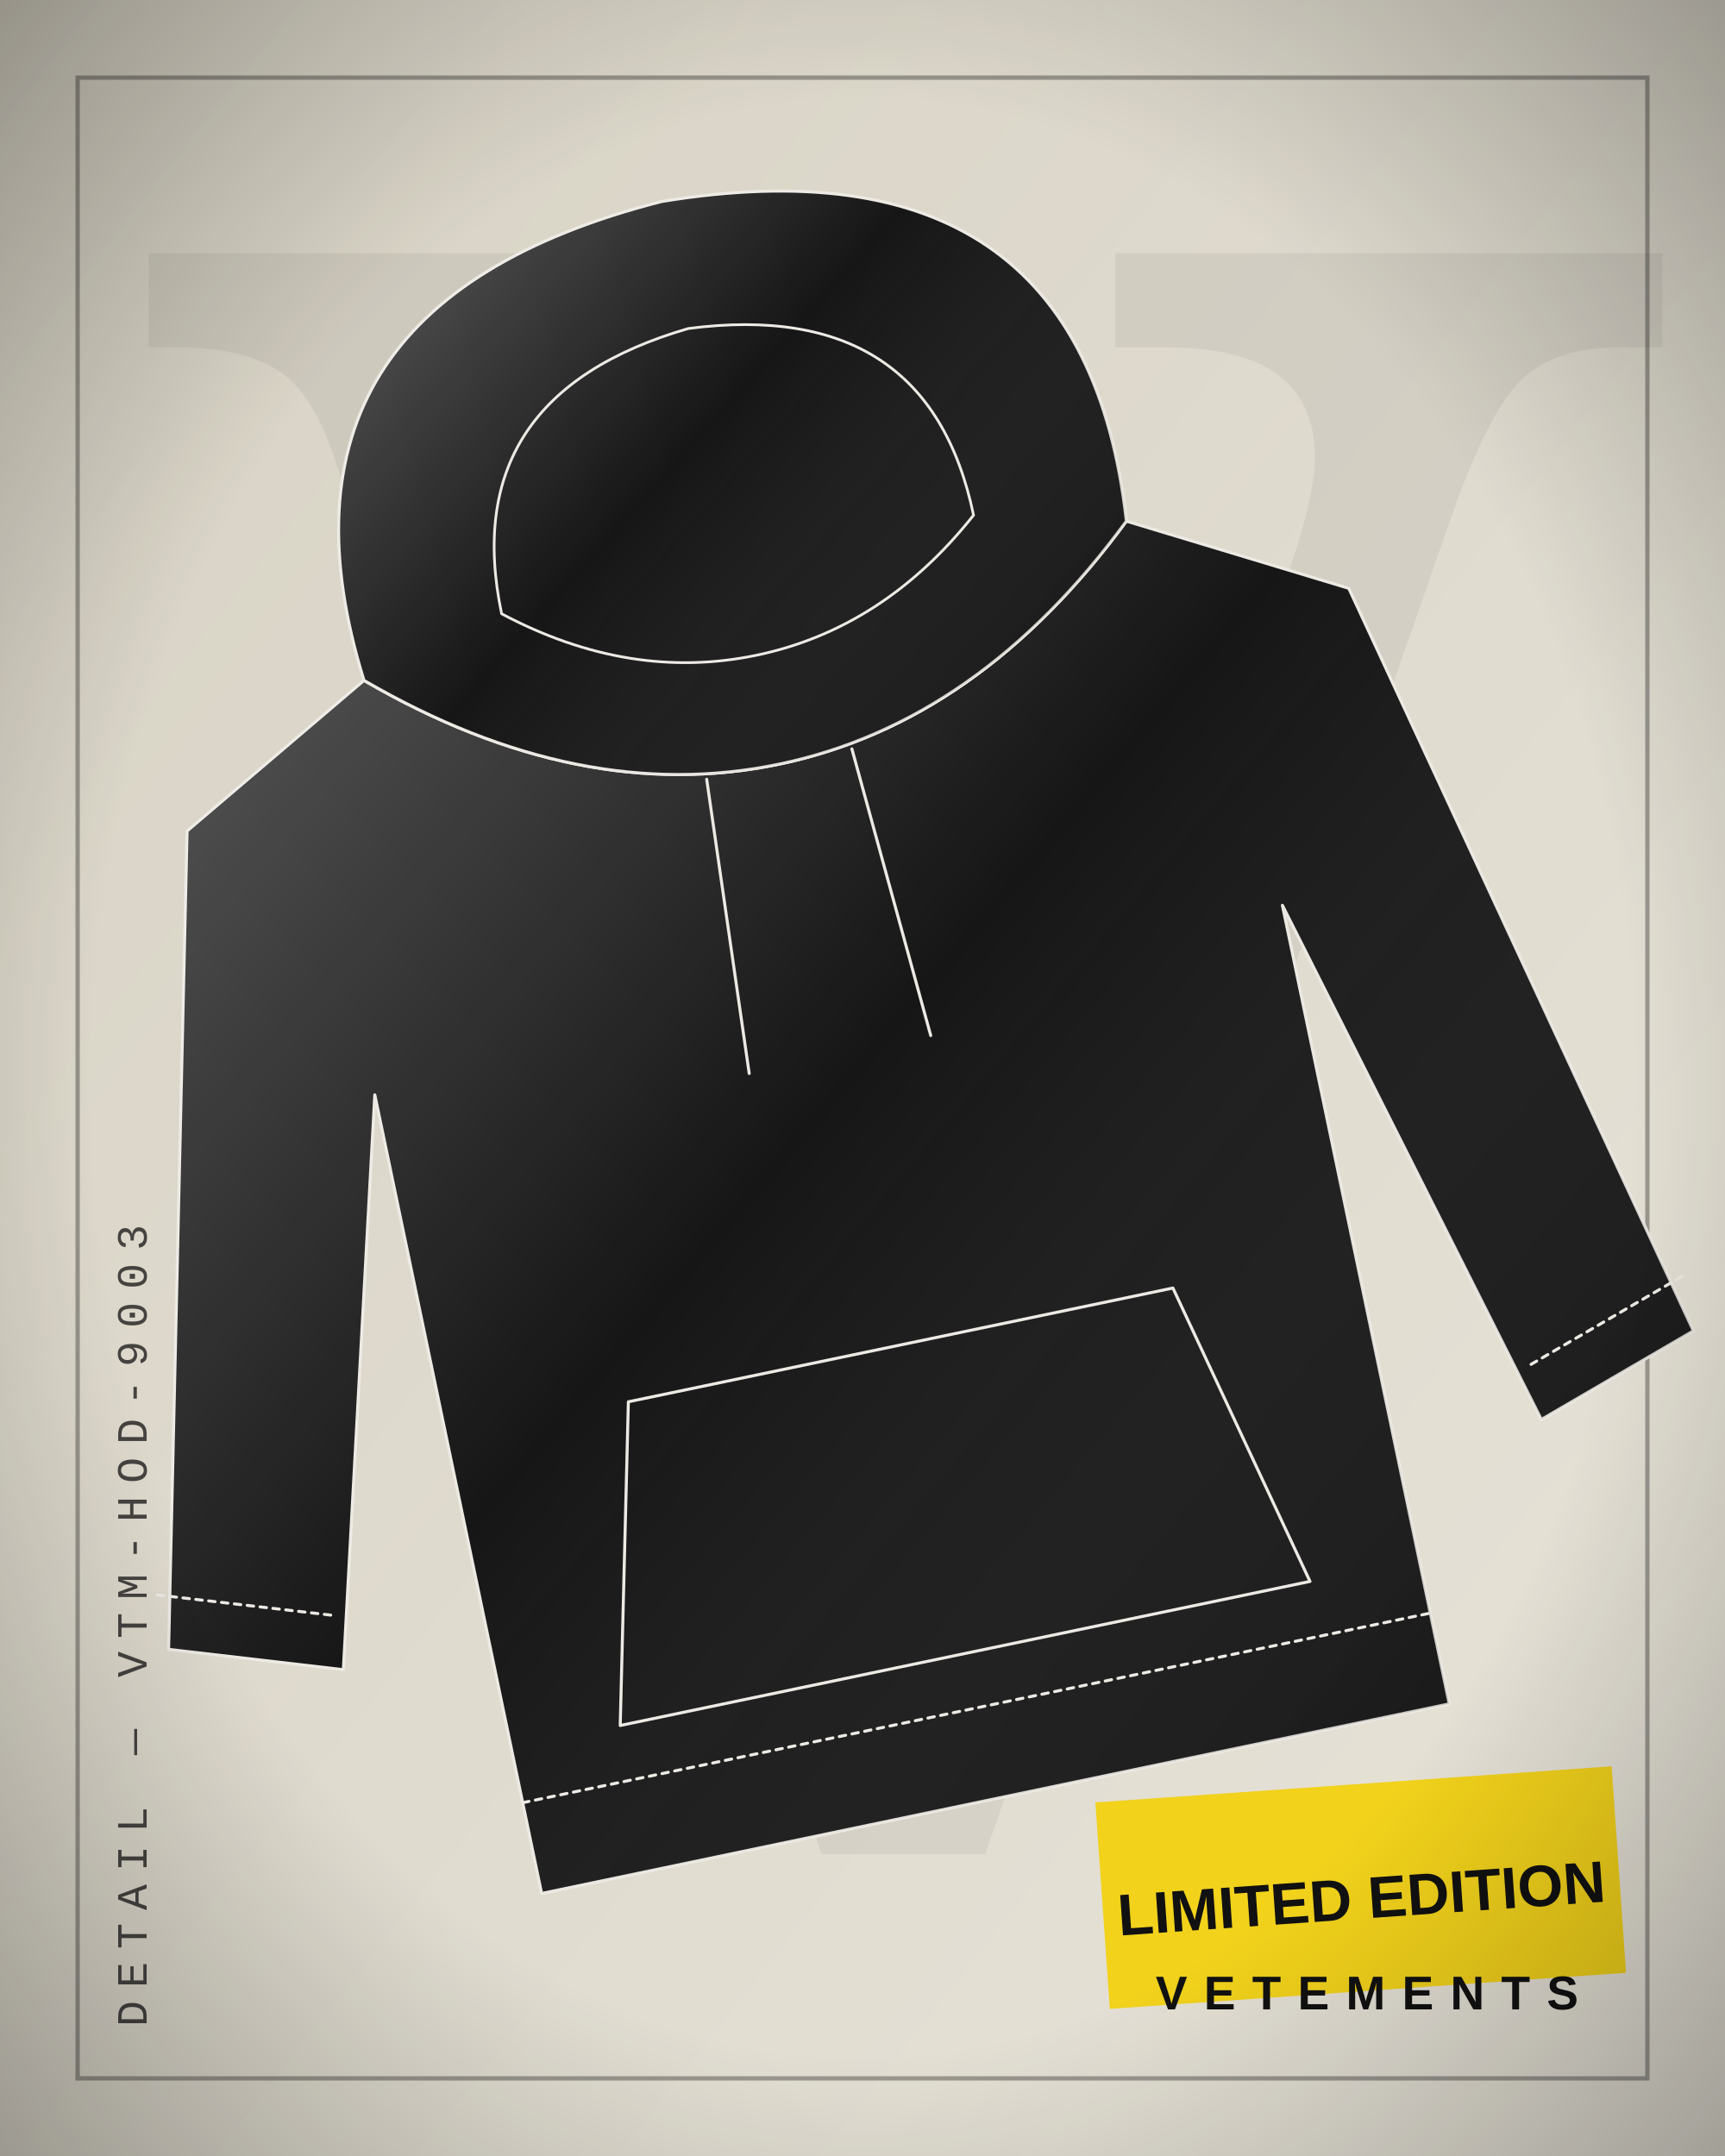
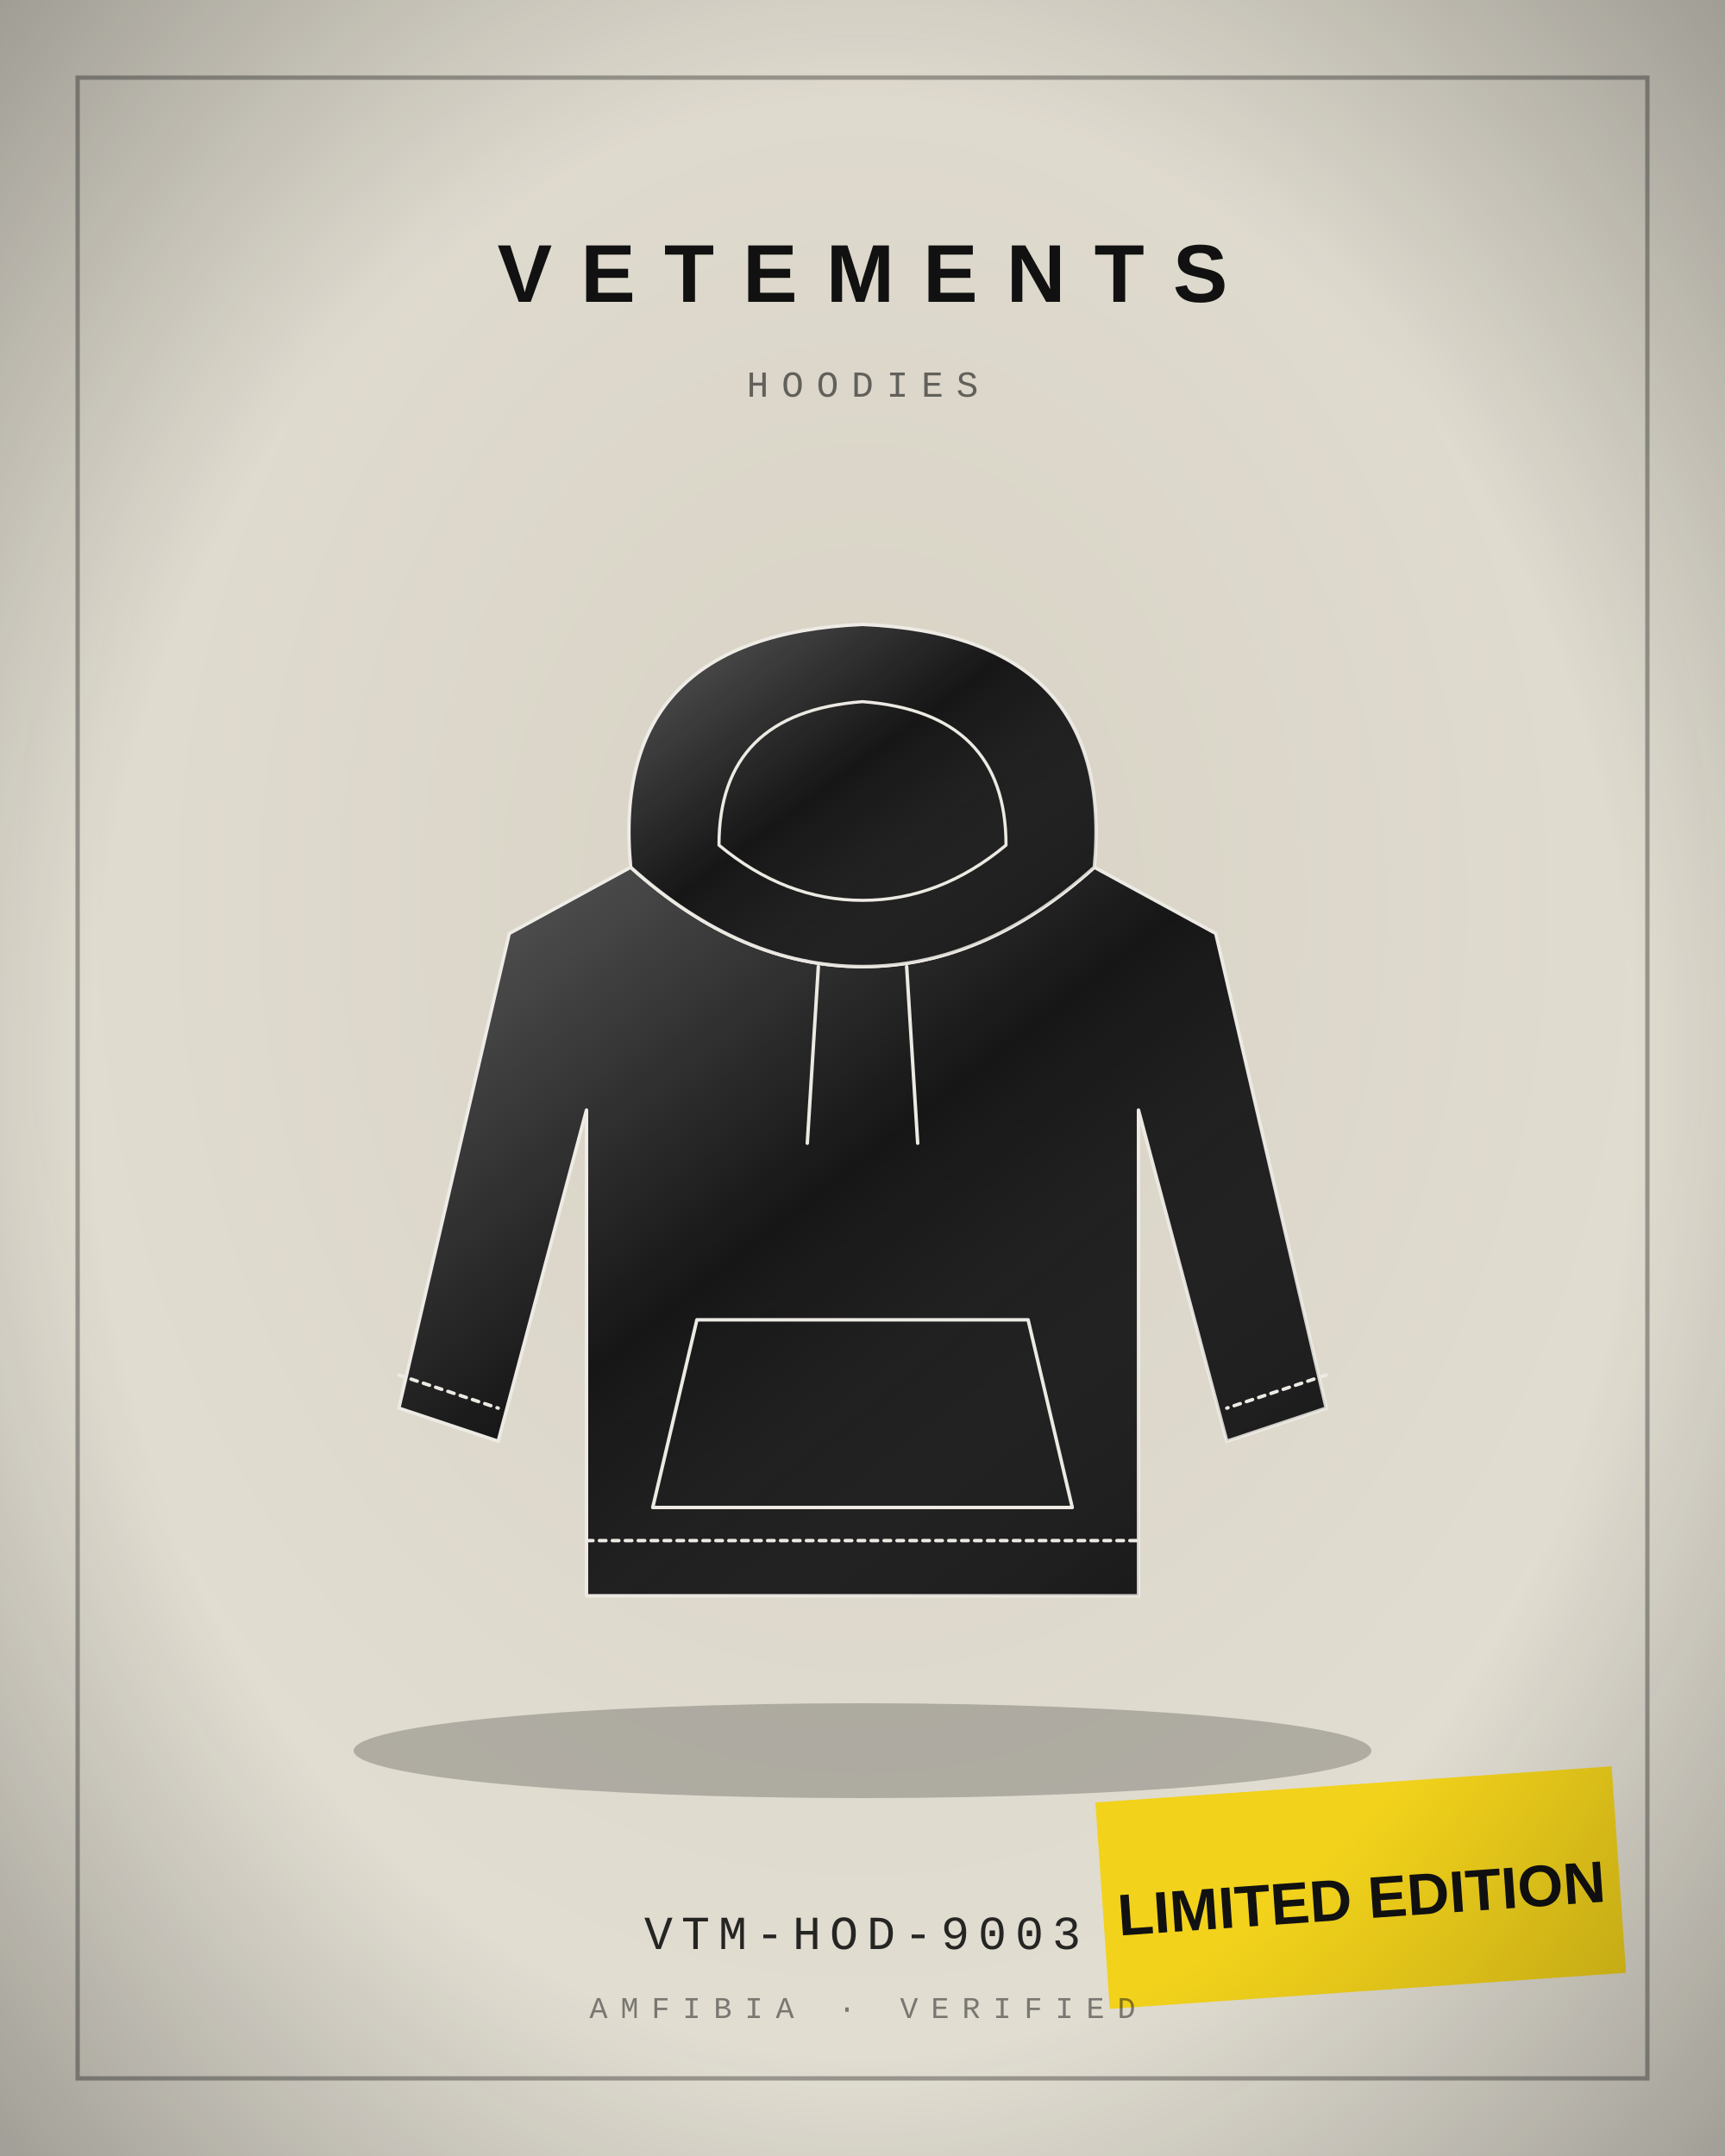
<svg xmlns="http://www.w3.org/2000/svg" viewBox="0 0 400 500" width="800" height="1000">
  <defs>
    <radialGradient id="bg" cx="50%" cy="42%" r="80%">
      <stop offset="0" stop-color="#D7D2C4" />
      <stop offset="1" stop-color="#E7E3D8" />
    </radialGradient>
    <linearGradient id="bgd" x1="0" y1="0" x2="1" y2="1">
      <stop offset="0" stop-color="#D7D2C4" />
      <stop offset="1" stop-color="#E7E3D8" />
    </linearGradient>
    <linearGradient id="sheen" x1="0" y1="0" x2="1" y2="1">
      <stop offset="0" stop-color="#fff" stop-opacity=".30" />
      <stop offset=".45" stop-color="#fff" stop-opacity="0" />
      <stop offset="1" stop-color="#000" stop-opacity=".22" />
    </linearGradient>
    <linearGradient id="multi" x1="0" y1="0" x2="1" y2="1">
      <stop offset="0" stop-color="#B3122E" />
      <stop offset=".35" stop-color="#C9A227" />
      <stop offset=".7" stop-color="#2F5D46" />
      <stop offset="1" stop-color="#3557A0" />
    </linearGradient>
    <radialGradient id="vig" cx="50%" cy="50%" r="75%">
      <stop offset=".6" stop-color="#000" stop-opacity="0" />
      <stop offset="1" stop-color="#000" stop-opacity=".35" />
    </radialGradient>
  </defs>
-   <rect width="400" height="500" fill="url(#bgd)" />
-   <text x="210" y="430" text-anchor="middle" font-family="Georgia, serif" font-size="520" fill="#111111" opacity="0.06">V</text>
+   <rect width="400" height="500" fill="url(#bg)" />
  <rect x="18" y="18" width="364" height="464" fill="none" stroke="#111111" stroke-width="1" opacity="0.35" />
  <g transform="translate(254 418) rotate(-4)">
    <rect width="120" height="48" fill="#F2D21B" />
    <text x="60" y="31.2" text-anchor="middle" font-family="Arial, sans-serif" font-weight="700" font-size="13.6" fill="#111">LIMITED EDITION</text>
  </g>
-   <g transform="rotate(-11.8 200 250) translate(-19 20) scale(2.15)">
-     <path d="M58 54 L36 66 L16 152 L34 158 L50 98 L50 186 L150 186 L150 98 L166 158 L184 152 L164 66 L142 54 Q122 72 100 72 Q78 72 58 54 Z" fill="#161616" stroke="#EDEAE4" stroke-width="1.4" stroke-linejoin="round" stroke-linecap="round" vector-effect="non-scaling-stroke" />
+   <ellipse cx="200" cy="406" rx="118" ry="11" fill="#000" opacity="0.22" />
+   <g transform="translate(72 132) scale(1.28)">
+     <path d="M58 54 L36 66 L16 152 L34 158 L50 98 L50 186 L150 186 L150 98 L166 158 L184 152 L164 66 L142 54 Q122 72 100 72 Q78 72 58 54 Z" fill="#161616" stroke="#EDEAE4" stroke-width="1.6" stroke-linejoin="round" stroke-linecap="round" vector-effect="non-scaling-stroke" />
    <path d="M58 54 L36 66 L16 152 L34 158 L50 98 L50 186 L150 186 L150 98 L166 158 L184 152 L164 66 L142 54 Q122 72 100 72 Q78 72 58 54 Z" fill="url(#sheen)" stroke="none" />
-     <path d="M58 54 Q54 12 100 10 Q146 12 142 54 Q122 72 100 72 Q78 72 58 54 Z" fill="#161616" stroke="#EDEAE4" stroke-width="1.4" stroke-linejoin="round" stroke-linecap="round" vector-effect="non-scaling-stroke" />
+     <path d="M58 54 Q54 12 100 10 Q146 12 142 54 Q122 72 100 72 Q78 72 58 54 Z" fill="#161616" stroke="#EDEAE4" stroke-width="1.6" stroke-linejoin="round" stroke-linecap="round" vector-effect="non-scaling-stroke" />
    <path d="M58 54 Q54 12 100 10 Q146 12 142 54 Q122 72 100 72 Q78 72 58 54 Z" fill="url(#sheen)" stroke="none" />
-     <path d="M74 50 Q74 26 100 24 Q126 26 126 50 Q114 60 100 60 Q86 60 74 50 Z" fill="none" stroke="#EDEAE4" stroke-width="1.26" stroke-linejoin="round" stroke-linecap="round" vector-effect="non-scaling-stroke" />
-     <path d="M70 136 L130 136 L138 170 L62 170 Z" fill="none" stroke="#EDEAE4" stroke-width="1.4" stroke-linejoin="round" stroke-linecap="round" vector-effect="non-scaling-stroke" />
-     <path d="M92 72 L90 104 M108 72 L110 104" fill="none" stroke="#EDEAE4" stroke-width="1.4" stroke-linejoin="round" stroke-linecap="round" vector-effect="non-scaling-stroke" />
-     <path d="M50 176 L150 176 M16 146 L34 152 M184 146 L166 152" fill="none" stroke="#EDEAE4" stroke-width="1.4" stroke-dasharray="3 3" stroke-linejoin="round" stroke-linecap="round" vector-effect="non-scaling-stroke" />
-   </g>
-   <g transform="translate(34 470) rotate(-90)">
-     <text x="0" y="0" text-anchor="start" font-family="'Courier New', Courier, monospace" font-size="10" letter-spacing="3" fill="#111111" opacity="0.75">DETAIL — VTM-HOD-9003</text>
+     <path d="M74 50 Q74 26 100 24 Q126 26 126 50 Q114 60 100 60 Q86 60 74 50 Z" fill="none" stroke="#EDEAE4" stroke-width="1.44" stroke-linejoin="round" stroke-linecap="round" vector-effect="non-scaling-stroke" />
+     <path d="M70 136 L130 136 L138 170 L62 170 Z" fill="none" stroke="#EDEAE4" stroke-width="1.6" stroke-linejoin="round" stroke-linecap="round" vector-effect="non-scaling-stroke" />
+     <path d="M92 72 L90 104 M108 72 L110 104" fill="none" stroke="#EDEAE4" stroke-width="1.6" stroke-linejoin="round" stroke-linecap="round" vector-effect="non-scaling-stroke" />
+     <path d="M50 176 L150 176 M16 146 L34 152 M184 146 L166 152" fill="none" stroke="#EDEAE4" stroke-width="1.6" stroke-dasharray="3 3" stroke-linejoin="round" stroke-linecap="round" vector-effect="non-scaling-stroke" />
  </g>
  <g>
-     <text x="366" y="466" text-anchor="end" font-size="11" fill="#111111" font-family="Arial, Helvetica, sans-serif" font-weight="700" letter-spacing="3.85">VETEMENTS</text>
+     <text x="200" y="70" text-anchor="middle" font-size="19" fill="#111111" font-family="Arial, Helvetica, sans-serif" font-weight="700" letter-spacing="6.65">VETEMENTS</text>
  </g>
+   <text x="200" y="92" text-anchor="middle" font-family="'Courier New', Courier, monospace" font-size="8.5" letter-spacing="3" fill="#111111" opacity="0.6">HOODIES</text>
+   <text x="200" y="452" text-anchor="middle" font-family="'Courier New', Courier, monospace" font-size="11" letter-spacing="2" fill="#111111" opacity="0.9">VTM-HOD-9003</text>
+   <text x="200" y="468" text-anchor="middle" font-family="'Courier New', Courier, monospace" font-size="7" letter-spacing="3" fill="#111111" opacity="0.5">AMFIBIA · VERIFIED</text>
  <rect width="400" height="500" fill="url(#vig)" />
</svg>
